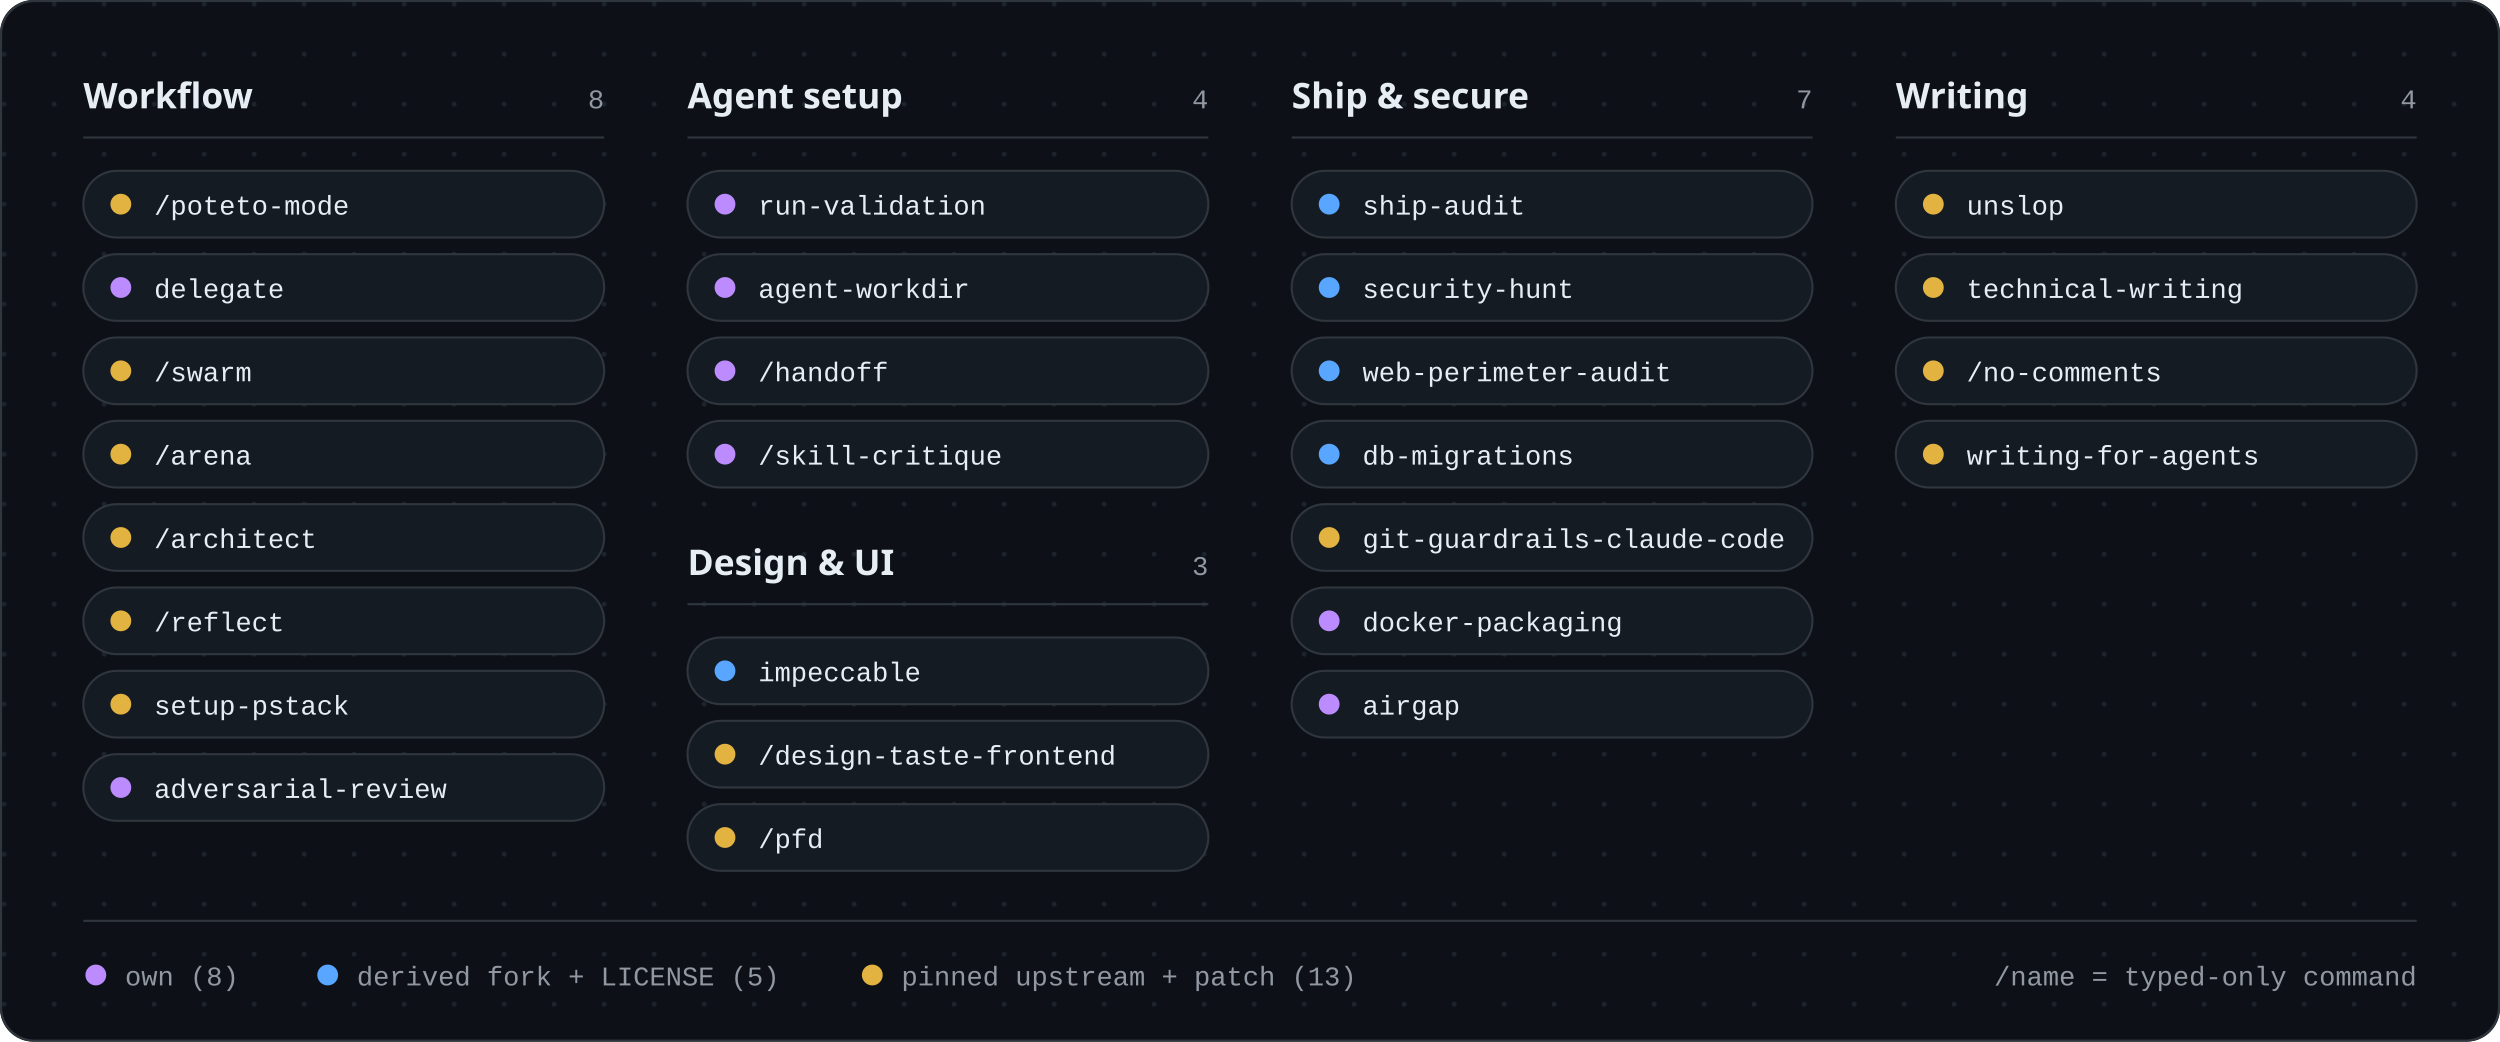
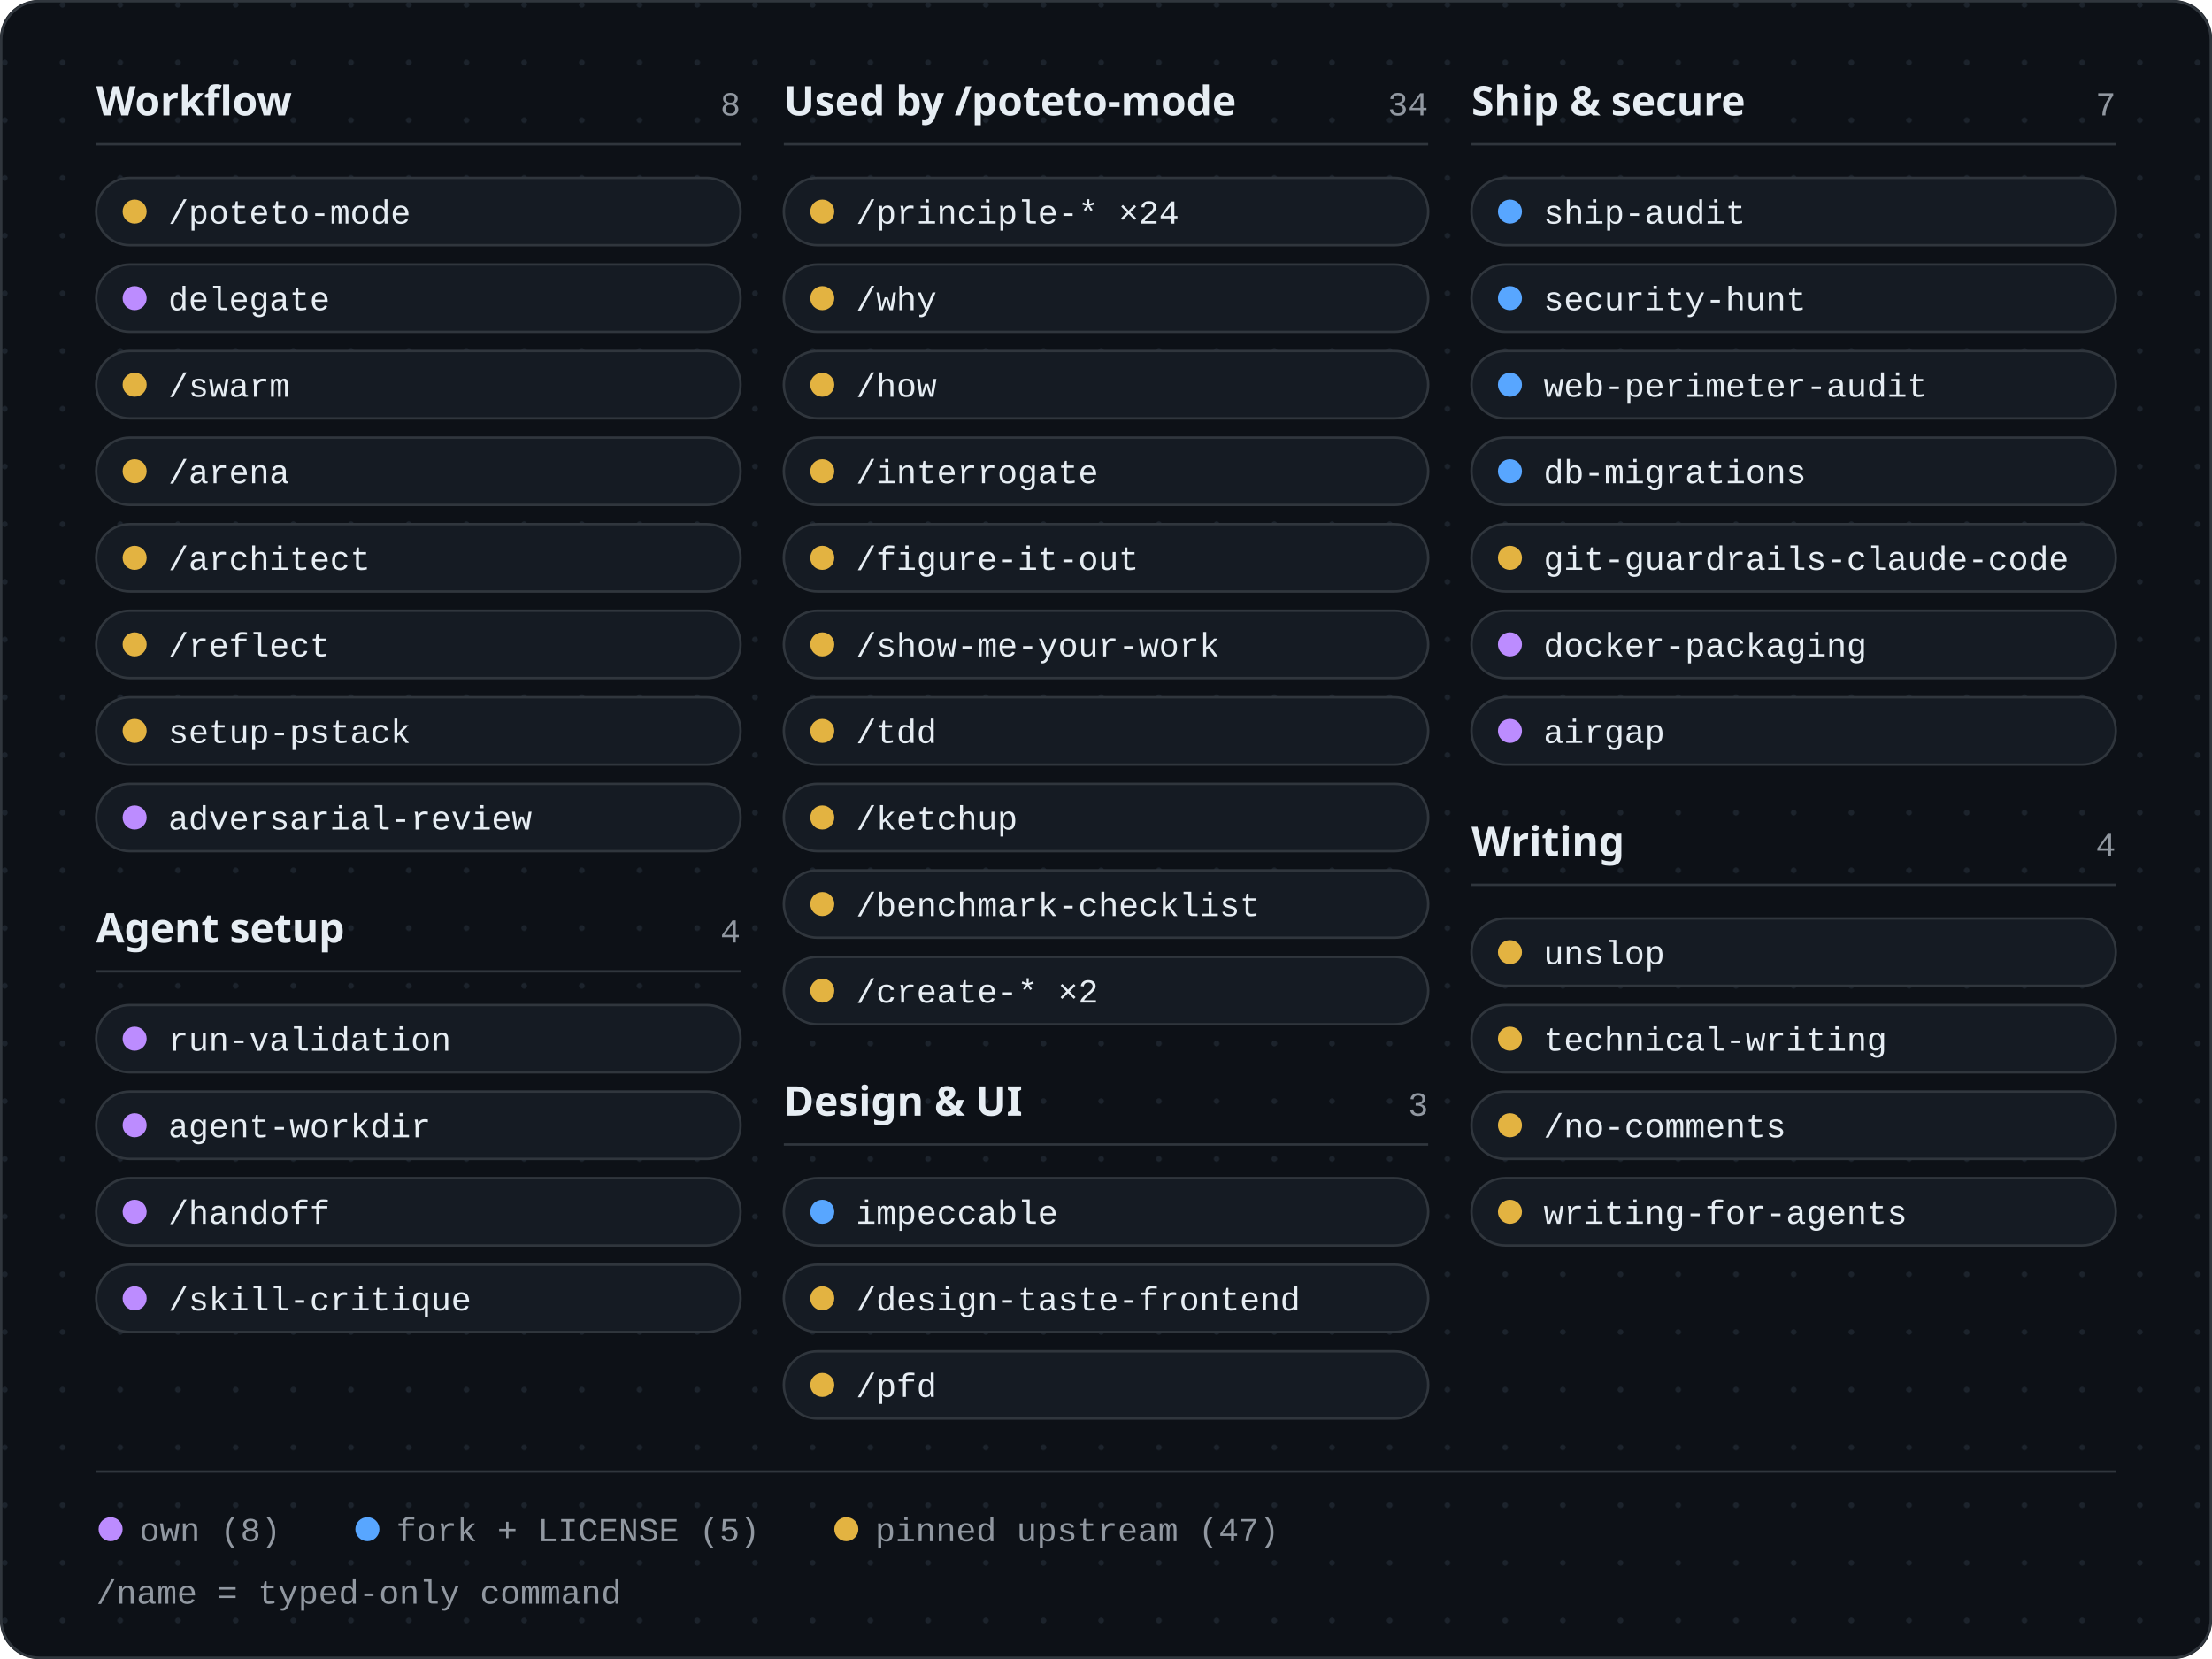
- <svg xmlns="http://www.w3.org/2000/svg" width="1200" height="500" viewBox="0 0 1200 500" role="img" aria-labelledby="t">
+ <svg xmlns="http://www.w3.org/2000/svg" width="920" height="690" viewBox="0 0 920 690" role="img" aria-labelledby="t">
  <style>
  .sans { font-family: -apple-system, BlinkMacSystemFont, 'Segoe UI', 'Noto Sans', Helvetica, Arial, sans-serif; }
  .mono { font-family: ui-monospace, SFMono-Regular, 'SF Mono', Menlo, Consolas, 'Liberation Mono', monospace; }
  .flow { stroke-dasharray: 4 6; animation: flow 1.2s linear infinite; }
  @keyframes flow { to { stroke-dashoffset: -20; } }
  
-   @media (prefers-reduced-motion: reduce) { * { animation: none !important; transform: none !important; } }
+   @media (prefers-reduced-motion: reduce) { * { animation: none !important; } }
</style>
  <defs>
    <pattern id="dots" width="24" height="24" patternUnits="userSpaceOnUse">
      <circle cx="2" cy="2" r="1.2" fill="#1c232c" />
    </pattern>
    <marker id="arrow" viewBox="0 0 10 10" refX="8" refY="5" markerWidth="7" markerHeight="7" orient="auto-start-reverse">
      <path d="M0,0 L10,5 L0,10 z" fill="#9198a1" />
    </marker>
  </defs>
-   <rect width="1200" height="500" rx="16" fill="#0d1117" />
-   <rect width="1200" height="500" rx="16" fill="url(#dots)" />
-   <rect x="0.5" y="0.5" width="1199" height="499" rx="16" fill="none" stroke="#30363d" />
-   <text x="40" y="52" class="sans" font-size="17" font-weight="700" fill="#e6edf3" text-anchor="start">Workflow</text>
-   <text x="290" y="52" class="mono" font-size="13" font-weight="400" fill="#9198a1" text-anchor="end">8</text>
-   <line x1="40" y1="66" x2="290" y2="66" stroke="#30363d" />
-   <rect x="40" y="82" width="250" height="32" rx="16" fill="#151b23" stroke="#30363d" />
-   <circle cx="58" cy="98" r="5" fill="#e3b341" />
-   <text x="74" y="103" class="mono" font-size="13" font-weight="400" fill="#e6edf3" text-anchor="start">/poteto-mode</text>
-   <rect x="40" y="122" width="250" height="32" rx="16" fill="#151b23" stroke="#30363d" />
-   <circle cx="58" cy="138" r="5" fill="#bc8cff" />
-   <text x="74" y="143" class="mono" font-size="13" font-weight="400" fill="#e6edf3" text-anchor="start">delegate</text>
-   <rect x="40" y="162" width="250" height="32" rx="16" fill="#151b23" stroke="#30363d" />
-   <circle cx="58" cy="178" r="5" fill="#e3b341" />
-   <text x="74" y="183" class="mono" font-size="13" font-weight="400" fill="#e6edf3" text-anchor="start">/swarm</text>
-   <rect x="40" y="202" width="250" height="32" rx="16" fill="#151b23" stroke="#30363d" />
-   <circle cx="58" cy="218" r="5" fill="#e3b341" />
-   <text x="74" y="223" class="mono" font-size="13" font-weight="400" fill="#e6edf3" text-anchor="start">/arena</text>
-   <rect x="40" y="242" width="250" height="32" rx="16" fill="#151b23" stroke="#30363d" />
-   <circle cx="58" cy="258" r="5" fill="#e3b341" />
-   <text x="74" y="263" class="mono" font-size="13" font-weight="400" fill="#e6edf3" text-anchor="start">/architect</text>
-   <rect x="40" y="282" width="250" height="32" rx="16" fill="#151b23" stroke="#30363d" />
-   <circle cx="58" cy="298" r="5" fill="#e3b341" />
-   <text x="74" y="303" class="mono" font-size="13" font-weight="400" fill="#e6edf3" text-anchor="start">/reflect</text>
-   <rect x="40" y="322" width="250" height="32" rx="16" fill="#151b23" stroke="#30363d" />
-   <circle cx="58" cy="338" r="5" fill="#e3b341" />
-   <text x="74" y="343" class="mono" font-size="13" font-weight="400" fill="#e6edf3" text-anchor="start">setup-pstack</text>
-   <rect x="40" y="362" width="250" height="32" rx="16" fill="#151b23" stroke="#30363d" />
-   <circle cx="58" cy="378" r="5" fill="#bc8cff" />
-   <text x="74" y="383" class="mono" font-size="13" font-weight="400" fill="#e6edf3" text-anchor="start">adversarial-review</text>
-   <text x="330" y="52" class="sans" font-size="17" font-weight="700" fill="#e6edf3" text-anchor="start">Agent setup</text>
-   <text x="580" y="52" class="mono" font-size="13" font-weight="400" fill="#9198a1" text-anchor="end">4</text>
-   <line x1="330" y1="66" x2="580" y2="66" stroke="#30363d" />
-   <rect x="330" y="82" width="250" height="32" rx="16" fill="#151b23" stroke="#30363d" />
-   <circle cx="348" cy="98" r="5" fill="#bc8cff" />
-   <text x="364" y="103" class="mono" font-size="13" font-weight="400" fill="#e6edf3" text-anchor="start">run-validation</text>
-   <rect x="330" y="122" width="250" height="32" rx="16" fill="#151b23" stroke="#30363d" />
-   <circle cx="348" cy="138" r="5" fill="#bc8cff" />
-   <text x="364" y="143" class="mono" font-size="13" font-weight="400" fill="#e6edf3" text-anchor="start">agent-workdir</text>
-   <rect x="330" y="162" width="250" height="32" rx="16" fill="#151b23" stroke="#30363d" />
-   <circle cx="348" cy="178" r="5" fill="#bc8cff" />
-   <text x="364" y="183" class="mono" font-size="13" font-weight="400" fill="#e6edf3" text-anchor="start">/handoff</text>
-   <rect x="330" y="202" width="250" height="32" rx="16" fill="#151b23" stroke="#30363d" />
-   <circle cx="348" cy="218" r="5" fill="#bc8cff" />
-   <text x="364" y="223" class="mono" font-size="13" font-weight="400" fill="#e6edf3" text-anchor="start">/skill-critique</text>
-   <text x="330" y="276" class="sans" font-size="17" font-weight="700" fill="#e6edf3" text-anchor="start">Design &amp; UI</text>
-   <text x="580" y="276" class="mono" font-size="13" font-weight="400" fill="#9198a1" text-anchor="end">3</text>
-   <line x1="330" y1="290" x2="580" y2="290" stroke="#30363d" />
-   <rect x="330" y="306" width="250" height="32" rx="16" fill="#151b23" stroke="#30363d" />
-   <circle cx="348" cy="322" r="5" fill="#58a6ff" />
-   <text x="364" y="327" class="mono" font-size="13" font-weight="400" fill="#e6edf3" text-anchor="start">impeccable</text>
-   <rect x="330" y="346" width="250" height="32" rx="16" fill="#151b23" stroke="#30363d" />
-   <circle cx="348" cy="362" r="5" fill="#e3b341" />
-   <text x="364" y="367" class="mono" font-size="13" font-weight="400" fill="#e6edf3" text-anchor="start">/design-taste-frontend</text>
-   <rect x="330" y="386" width="250" height="32" rx="16" fill="#151b23" stroke="#30363d" />
-   <circle cx="348" cy="402" r="5" fill="#e3b341" />
-   <text x="364" y="407" class="mono" font-size="13" font-weight="400" fill="#e6edf3" text-anchor="start">/pfd</text>
-   <text x="620" y="52" class="sans" font-size="17" font-weight="700" fill="#e6edf3" text-anchor="start">Ship &amp; secure</text>
-   <text x="870" y="52" class="mono" font-size="13" font-weight="400" fill="#9198a1" text-anchor="end">7</text>
-   <line x1="620" y1="66" x2="870" y2="66" stroke="#30363d" />
-   <rect x="620" y="82" width="250" height="32" rx="16" fill="#151b23" stroke="#30363d" />
-   <circle cx="638" cy="98" r="5" fill="#58a6ff" />
-   <text x="654" y="103" class="mono" font-size="13" font-weight="400" fill="#e6edf3" text-anchor="start">ship-audit</text>
-   <rect x="620" y="122" width="250" height="32" rx="16" fill="#151b23" stroke="#30363d" />
-   <circle cx="638" cy="138" r="5" fill="#58a6ff" />
-   <text x="654" y="143" class="mono" font-size="13" font-weight="400" fill="#e6edf3" text-anchor="start">security-hunt</text>
-   <rect x="620" y="162" width="250" height="32" rx="16" fill="#151b23" stroke="#30363d" />
-   <circle cx="638" cy="178" r="5" fill="#58a6ff" />
-   <text x="654" y="183" class="mono" font-size="13" font-weight="400" fill="#e6edf3" text-anchor="start">web-perimeter-audit</text>
-   <rect x="620" y="202" width="250" height="32" rx="16" fill="#151b23" stroke="#30363d" />
-   <circle cx="638" cy="218" r="5" fill="#58a6ff" />
-   <text x="654" y="223" class="mono" font-size="13" font-weight="400" fill="#e6edf3" text-anchor="start">db-migrations</text>
-   <rect x="620" y="242" width="250" height="32" rx="16" fill="#151b23" stroke="#30363d" />
-   <circle cx="638" cy="258" r="5" fill="#e3b341" />
-   <text x="654" y="263" class="mono" font-size="13" font-weight="400" fill="#e6edf3" text-anchor="start">git-guardrails-claude-code</text>
-   <rect x="620" y="282" width="250" height="32" rx="16" fill="#151b23" stroke="#30363d" />
-   <circle cx="638" cy="298" r="5" fill="#bc8cff" />
-   <text x="654" y="303" class="mono" font-size="13" font-weight="400" fill="#e6edf3" text-anchor="start">docker-packaging</text>
-   <rect x="620" y="322" width="250" height="32" rx="16" fill="#151b23" stroke="#30363d" />
-   <circle cx="638" cy="338" r="5" fill="#bc8cff" />
-   <text x="654" y="343" class="mono" font-size="13" font-weight="400" fill="#e6edf3" text-anchor="start">airgap</text>
-   <text x="910" y="52" class="sans" font-size="17" font-weight="700" fill="#e6edf3" text-anchor="start">Writing</text>
-   <text x="1160" y="52" class="mono" font-size="13" font-weight="400" fill="#9198a1" text-anchor="end">4</text>
-   <line x1="910" y1="66" x2="1160" y2="66" stroke="#30363d" />
-   <rect x="910" y="82" width="250" height="32" rx="16" fill="#151b23" stroke="#30363d" />
-   <circle cx="928" cy="98" r="5" fill="#e3b341" />
-   <text x="944" y="103" class="mono" font-size="13" font-weight="400" fill="#e6edf3" text-anchor="start">unslop</text>
-   <rect x="910" y="122" width="250" height="32" rx="16" fill="#151b23" stroke="#30363d" />
-   <circle cx="928" cy="138" r="5" fill="#e3b341" />
-   <text x="944" y="143" class="mono" font-size="13" font-weight="400" fill="#e6edf3" text-anchor="start">technical-writing</text>
-   <rect x="910" y="162" width="250" height="32" rx="16" fill="#151b23" stroke="#30363d" />
-   <circle cx="928" cy="178" r="5" fill="#e3b341" />
-   <text x="944" y="183" class="mono" font-size="13" font-weight="400" fill="#e6edf3" text-anchor="start">/no-comments</text>
-   <rect x="910" y="202" width="250" height="32" rx="16" fill="#151b23" stroke="#30363d" />
-   <circle cx="928" cy="218" r="5" fill="#e3b341" />
-   <text x="944" y="223" class="mono" font-size="13" font-weight="400" fill="#e6edf3" text-anchor="start">writing-for-agents</text>
-   <line x1="40" y1="442" x2="1160" y2="442" stroke="#30363d" />
-   <circle cx="46" cy="468" r="5" fill="#bc8cff" />
-   <text x="60" y="473" class="mono" font-size="13" font-weight="400" fill="#9198a1" text-anchor="start">own (8)</text>
-   <circle cx="157.3" cy="468" r="5" fill="#58a6ff" />
-   <text x="171.3" y="473" class="mono" font-size="13" font-weight="400" fill="#9198a1" text-anchor="start">derived fork + LICENSE (5)</text>
-   <circle cx="418.7" cy="468" r="5" fill="#e3b341" />
-   <text x="432.7" y="473" class="mono" font-size="13" font-weight="400" fill="#9198a1" text-anchor="start">pinned upstream + patch (13)</text>
-   <text x="1160" y="473" class="mono" font-size="13" font-weight="400" fill="#9198a1" text-anchor="end">/name = typed-only command</text>
+   <rect width="920" height="690" rx="16" fill="#0d1117" />
+   <rect width="920" height="690" rx="16" fill="url(#dots)" />
+   <rect x="0.5" y="0.5" width="919" height="689" rx="16" fill="none" stroke="#30363d" />
+   <text x="40" y="48" class="sans" font-size="17" font-weight="700" fill="#e6edf3" text-anchor="start">Workflow</text>
+   <text x="308" y="48" class="mono" font-size="14" font-weight="400" fill="#9198a1" text-anchor="end">8</text>
+   <line x1="40" y1="60" x2="308" y2="60" stroke="#30363d" />
+   <rect x="40" y="74" width="268" height="28" rx="14" fill="#151b23" stroke="#30363d" />
+   <circle cx="56" cy="88" r="5" fill="#e3b341" />
+   <text x="70" y="93" class="mono" font-size="14" font-weight="400" fill="#e6edf3" text-anchor="start">/poteto-mode</text>
+   <rect x="40" y="110" width="268" height="28" rx="14" fill="#151b23" stroke="#30363d" />
+   <circle cx="56" cy="124" r="5" fill="#bc8cff" />
+   <text x="70" y="129" class="mono" font-size="14" font-weight="400" fill="#e6edf3" text-anchor="start">delegate</text>
+   <rect x="40" y="146" width="268" height="28" rx="14" fill="#151b23" stroke="#30363d" />
+   <circle cx="56" cy="160" r="5" fill="#e3b341" />
+   <text x="70" y="165" class="mono" font-size="14" font-weight="400" fill="#e6edf3" text-anchor="start">/swarm</text>
+   <rect x="40" y="182" width="268" height="28" rx="14" fill="#151b23" stroke="#30363d" />
+   <circle cx="56" cy="196" r="5" fill="#e3b341" />
+   <text x="70" y="201" class="mono" font-size="14" font-weight="400" fill="#e6edf3" text-anchor="start">/arena</text>
+   <rect x="40" y="218" width="268" height="28" rx="14" fill="#151b23" stroke="#30363d" />
+   <circle cx="56" cy="232" r="5" fill="#e3b341" />
+   <text x="70" y="237" class="mono" font-size="14" font-weight="400" fill="#e6edf3" text-anchor="start">/architect</text>
+   <rect x="40" y="254" width="268" height="28" rx="14" fill="#151b23" stroke="#30363d" />
+   <circle cx="56" cy="268" r="5" fill="#e3b341" />
+   <text x="70" y="273" class="mono" font-size="14" font-weight="400" fill="#e6edf3" text-anchor="start">/reflect</text>
+   <rect x="40" y="290" width="268" height="28" rx="14" fill="#151b23" stroke="#30363d" />
+   <circle cx="56" cy="304" r="5" fill="#e3b341" />
+   <text x="70" y="309" class="mono" font-size="14" font-weight="400" fill="#e6edf3" text-anchor="start">setup-pstack</text>
+   <rect x="40" y="326" width="268" height="28" rx="14" fill="#151b23" stroke="#30363d" />
+   <circle cx="56" cy="340" r="5" fill="#bc8cff" />
+   <text x="70" y="345" class="mono" font-size="14" font-weight="400" fill="#e6edf3" text-anchor="start">adversarial-review</text>
+   <text x="40" y="392" class="sans" font-size="17" font-weight="700" fill="#e6edf3" text-anchor="start">Agent setup</text>
+   <text x="308" y="392" class="mono" font-size="14" font-weight="400" fill="#9198a1" text-anchor="end">4</text>
+   <line x1="40" y1="404" x2="308" y2="404" stroke="#30363d" />
+   <rect x="40" y="418" width="268" height="28" rx="14" fill="#151b23" stroke="#30363d" />
+   <circle cx="56" cy="432" r="5" fill="#bc8cff" />
+   <text x="70" y="437" class="mono" font-size="14" font-weight="400" fill="#e6edf3" text-anchor="start">run-validation</text>
+   <rect x="40" y="454" width="268" height="28" rx="14" fill="#151b23" stroke="#30363d" />
+   <circle cx="56" cy="468" r="5" fill="#bc8cff" />
+   <text x="70" y="473" class="mono" font-size="14" font-weight="400" fill="#e6edf3" text-anchor="start">agent-workdir</text>
+   <rect x="40" y="490" width="268" height="28" rx="14" fill="#151b23" stroke="#30363d" />
+   <circle cx="56" cy="504" r="5" fill="#bc8cff" />
+   <text x="70" y="509" class="mono" font-size="14" font-weight="400" fill="#e6edf3" text-anchor="start">/handoff</text>
+   <rect x="40" y="526" width="268" height="28" rx="14" fill="#151b23" stroke="#30363d" />
+   <circle cx="56" cy="540" r="5" fill="#bc8cff" />
+   <text x="70" y="545" class="mono" font-size="14" font-weight="400" fill="#e6edf3" text-anchor="start">/skill-critique</text>
+   <text x="326" y="48" class="sans" font-size="17" font-weight="700" fill="#e6edf3" text-anchor="start">Used by /poteto-mode</text>
+   <text x="594" y="48" class="mono" font-size="14" font-weight="400" fill="#9198a1" text-anchor="end">34</text>
+   <line x1="326" y1="60" x2="594" y2="60" stroke="#30363d" />
+   <rect x="326" y="74" width="268" height="28" rx="14" fill="#151b23" stroke="#30363d" />
+   <circle cx="342" cy="88" r="5" fill="#e3b341" />
+   <text x="356" y="93" class="mono" font-size="14" font-weight="400" fill="#e6edf3" text-anchor="start">/principle-* ×24</text>
+   <rect x="326" y="110" width="268" height="28" rx="14" fill="#151b23" stroke="#30363d" />
+   <circle cx="342" cy="124" r="5" fill="#e3b341" />
+   <text x="356" y="129" class="mono" font-size="14" font-weight="400" fill="#e6edf3" text-anchor="start">/why</text>
+   <rect x="326" y="146" width="268" height="28" rx="14" fill="#151b23" stroke="#30363d" />
+   <circle cx="342" cy="160" r="5" fill="#e3b341" />
+   <text x="356" y="165" class="mono" font-size="14" font-weight="400" fill="#e6edf3" text-anchor="start">/how</text>
+   <rect x="326" y="182" width="268" height="28" rx="14" fill="#151b23" stroke="#30363d" />
+   <circle cx="342" cy="196" r="5" fill="#e3b341" />
+   <text x="356" y="201" class="mono" font-size="14" font-weight="400" fill="#e6edf3" text-anchor="start">/interrogate</text>
+   <rect x="326" y="218" width="268" height="28" rx="14" fill="#151b23" stroke="#30363d" />
+   <circle cx="342" cy="232" r="5" fill="#e3b341" />
+   <text x="356" y="237" class="mono" font-size="14" font-weight="400" fill="#e6edf3" text-anchor="start">/figure-it-out</text>
+   <rect x="326" y="254" width="268" height="28" rx="14" fill="#151b23" stroke="#30363d" />
+   <circle cx="342" cy="268" r="5" fill="#e3b341" />
+   <text x="356" y="273" class="mono" font-size="14" font-weight="400" fill="#e6edf3" text-anchor="start">/show-me-your-work</text>
+   <rect x="326" y="290" width="268" height="28" rx="14" fill="#151b23" stroke="#30363d" />
+   <circle cx="342" cy="304" r="5" fill="#e3b341" />
+   <text x="356" y="309" class="mono" font-size="14" font-weight="400" fill="#e6edf3" text-anchor="start">/tdd</text>
+   <rect x="326" y="326" width="268" height="28" rx="14" fill="#151b23" stroke="#30363d" />
+   <circle cx="342" cy="340" r="5" fill="#e3b341" />
+   <text x="356" y="345" class="mono" font-size="14" font-weight="400" fill="#e6edf3" text-anchor="start">/ketchup</text>
+   <rect x="326" y="362" width="268" height="28" rx="14" fill="#151b23" stroke="#30363d" />
+   <circle cx="342" cy="376" r="5" fill="#e3b341" />
+   <text x="356" y="381" class="mono" font-size="14" font-weight="400" fill="#e6edf3" text-anchor="start">/benchmark-checklist</text>
+   <rect x="326" y="398" width="268" height="28" rx="14" fill="#151b23" stroke="#30363d" />
+   <circle cx="342" cy="412" r="5" fill="#e3b341" />
+   <text x="356" y="417" class="mono" font-size="14" font-weight="400" fill="#e6edf3" text-anchor="start">/create-* ×2</text>
+   <text x="326" y="464" class="sans" font-size="17" font-weight="700" fill="#e6edf3" text-anchor="start">Design &amp; UI</text>
+   <text x="594" y="464" class="mono" font-size="14" font-weight="400" fill="#9198a1" text-anchor="end">3</text>
+   <line x1="326" y1="476" x2="594" y2="476" stroke="#30363d" />
+   <rect x="326" y="490" width="268" height="28" rx="14" fill="#151b23" stroke="#30363d" />
+   <circle cx="342" cy="504" r="5" fill="#58a6ff" />
+   <text x="356" y="509" class="mono" font-size="14" font-weight="400" fill="#e6edf3" text-anchor="start">impeccable</text>
+   <rect x="326" y="526" width="268" height="28" rx="14" fill="#151b23" stroke="#30363d" />
+   <circle cx="342" cy="540" r="5" fill="#e3b341" />
+   <text x="356" y="545" class="mono" font-size="14" font-weight="400" fill="#e6edf3" text-anchor="start">/design-taste-frontend</text>
+   <rect x="326" y="562" width="268" height="28" rx="14" fill="#151b23" stroke="#30363d" />
+   <circle cx="342" cy="576" r="5" fill="#e3b341" />
+   <text x="356" y="581" class="mono" font-size="14" font-weight="400" fill="#e6edf3" text-anchor="start">/pfd</text>
+   <text x="612" y="48" class="sans" font-size="17" font-weight="700" fill="#e6edf3" text-anchor="start">Ship &amp; secure</text>
+   <text x="880" y="48" class="mono" font-size="14" font-weight="400" fill="#9198a1" text-anchor="end">7</text>
+   <line x1="612" y1="60" x2="880" y2="60" stroke="#30363d" />
+   <rect x="612" y="74" width="268" height="28" rx="14" fill="#151b23" stroke="#30363d" />
+   <circle cx="628" cy="88" r="5" fill="#58a6ff" />
+   <text x="642" y="93" class="mono" font-size="14" font-weight="400" fill="#e6edf3" text-anchor="start">ship-audit</text>
+   <rect x="612" y="110" width="268" height="28" rx="14" fill="#151b23" stroke="#30363d" />
+   <circle cx="628" cy="124" r="5" fill="#58a6ff" />
+   <text x="642" y="129" class="mono" font-size="14" font-weight="400" fill="#e6edf3" text-anchor="start">security-hunt</text>
+   <rect x="612" y="146" width="268" height="28" rx="14" fill="#151b23" stroke="#30363d" />
+   <circle cx="628" cy="160" r="5" fill="#58a6ff" />
+   <text x="642" y="165" class="mono" font-size="14" font-weight="400" fill="#e6edf3" text-anchor="start">web-perimeter-audit</text>
+   <rect x="612" y="182" width="268" height="28" rx="14" fill="#151b23" stroke="#30363d" />
+   <circle cx="628" cy="196" r="5" fill="#58a6ff" />
+   <text x="642" y="201" class="mono" font-size="14" font-weight="400" fill="#e6edf3" text-anchor="start">db-migrations</text>
+   <rect x="612" y="218" width="268" height="28" rx="14" fill="#151b23" stroke="#30363d" />
+   <circle cx="628" cy="232" r="5" fill="#e3b341" />
+   <text x="642" y="237" class="mono" font-size="14" font-weight="400" fill="#e6edf3" text-anchor="start">git-guardrails-claude-code</text>
+   <rect x="612" y="254" width="268" height="28" rx="14" fill="#151b23" stroke="#30363d" />
+   <circle cx="628" cy="268" r="5" fill="#bc8cff" />
+   <text x="642" y="273" class="mono" font-size="14" font-weight="400" fill="#e6edf3" text-anchor="start">docker-packaging</text>
+   <rect x="612" y="290" width="268" height="28" rx="14" fill="#151b23" stroke="#30363d" />
+   <circle cx="628" cy="304" r="5" fill="#bc8cff" />
+   <text x="642" y="309" class="mono" font-size="14" font-weight="400" fill="#e6edf3" text-anchor="start">airgap</text>
+   <text x="612" y="356" class="sans" font-size="17" font-weight="700" fill="#e6edf3" text-anchor="start">Writing</text>
+   <text x="880" y="356" class="mono" font-size="14" font-weight="400" fill="#9198a1" text-anchor="end">4</text>
+   <line x1="612" y1="368" x2="880" y2="368" stroke="#30363d" />
+   <rect x="612" y="382" width="268" height="28" rx="14" fill="#151b23" stroke="#30363d" />
+   <circle cx="628" cy="396" r="5" fill="#e3b341" />
+   <text x="642" y="401" class="mono" font-size="14" font-weight="400" fill="#e6edf3" text-anchor="start">unslop</text>
+   <rect x="612" y="418" width="268" height="28" rx="14" fill="#151b23" stroke="#30363d" />
+   <circle cx="628" cy="432" r="5" fill="#e3b341" />
+   <text x="642" y="437" class="mono" font-size="14" font-weight="400" fill="#e6edf3" text-anchor="start">technical-writing</text>
+   <rect x="612" y="454" width="268" height="28" rx="14" fill="#151b23" stroke="#30363d" />
+   <circle cx="628" cy="468" r="5" fill="#e3b341" />
+   <text x="642" y="473" class="mono" font-size="14" font-weight="400" fill="#e6edf3" text-anchor="start">/no-comments</text>
+   <rect x="612" y="490" width="268" height="28" rx="14" fill="#151b23" stroke="#30363d" />
+   <circle cx="628" cy="504" r="5" fill="#e3b341" />
+   <text x="642" y="509" class="mono" font-size="14" font-weight="400" fill="#e6edf3" text-anchor="start">writing-for-agents</text>
+   <line x1="40" y1="612" x2="880" y2="612" stroke="#30363d" />
+   <circle cx="46" cy="636" r="5" fill="#bc8cff" />
+   <text x="58" y="641" class="mono" font-size="14" font-weight="400" fill="#9198a1" text-anchor="start">own (8)</text>
+   <circle cx="152.8" cy="636" r="5" fill="#58a6ff" />
+   <text x="164.8" y="641" class="mono" font-size="14" font-weight="400" fill="#9198a1" text-anchor="start">fork + LICENSE (5)</text>
+   <circle cx="352.0" cy="636" r="5" fill="#e3b341" />
+   <text x="364.0" y="641" class="mono" font-size="14" font-weight="400" fill="#9198a1" text-anchor="start">pinned upstream (47)</text>
+   <text x="40" y="667" class="mono" font-size="14" font-weight="400" fill="#9198a1" text-anchor="start">/name = typed-only command</text>
</svg>
